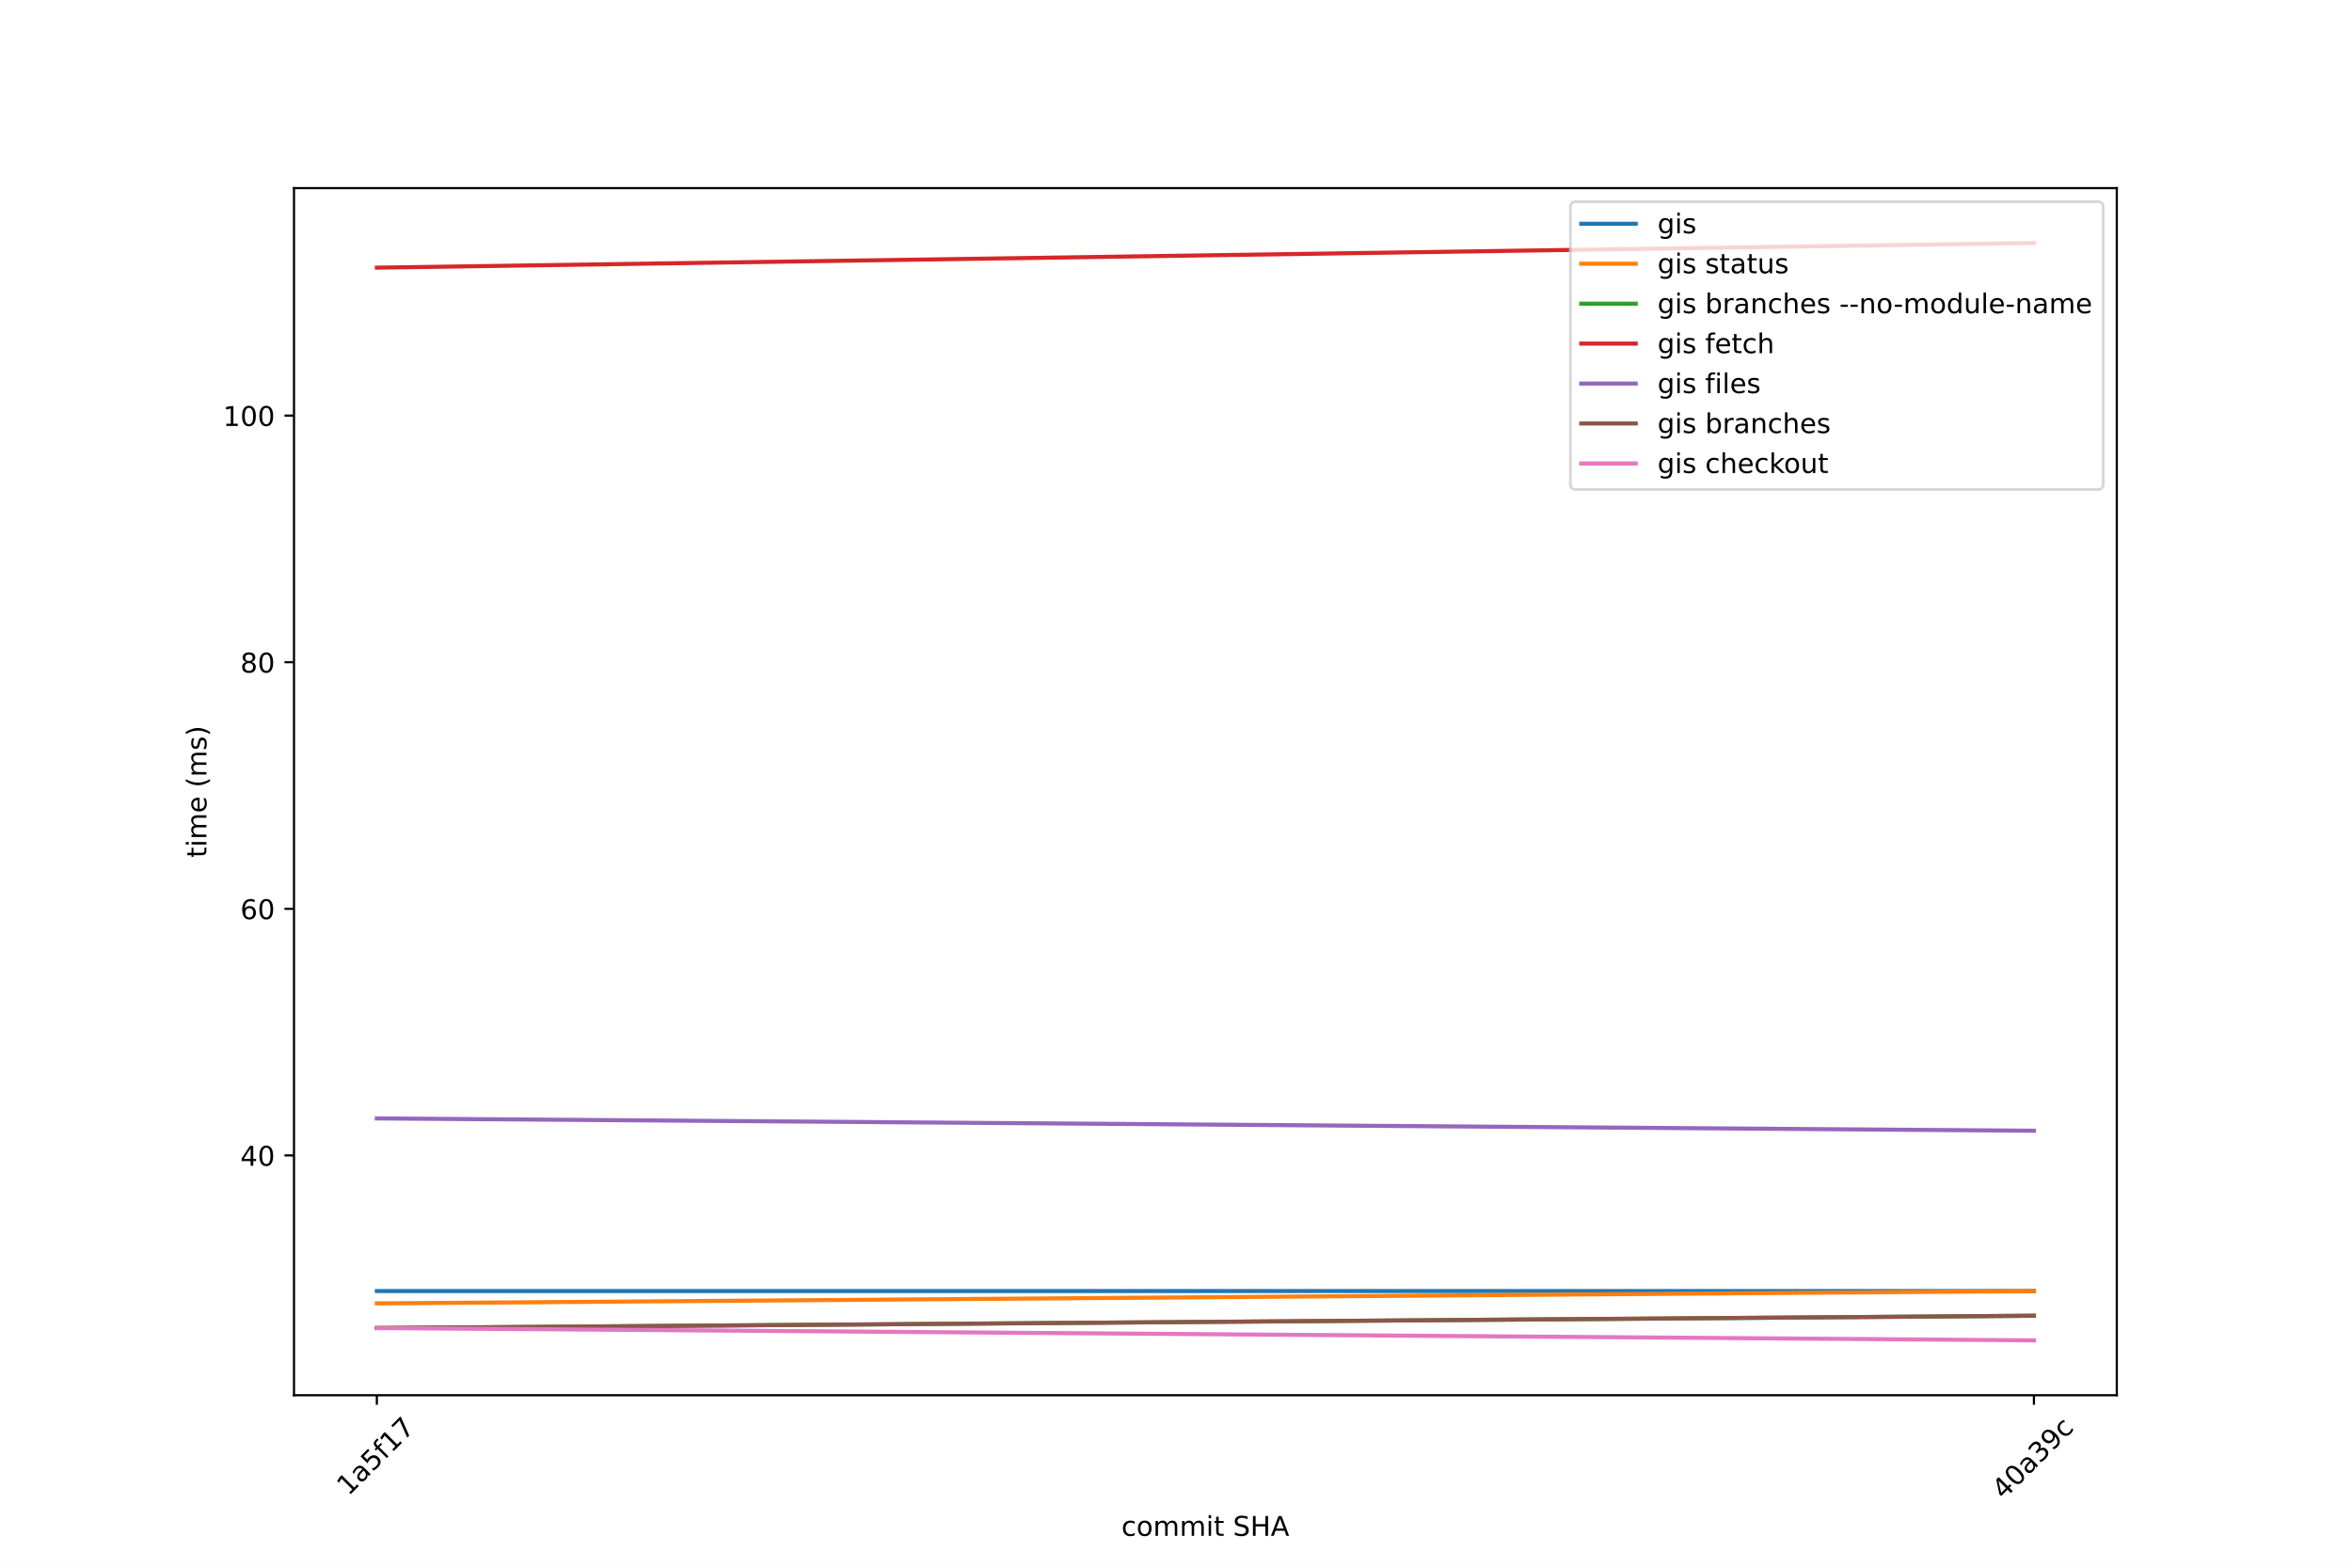
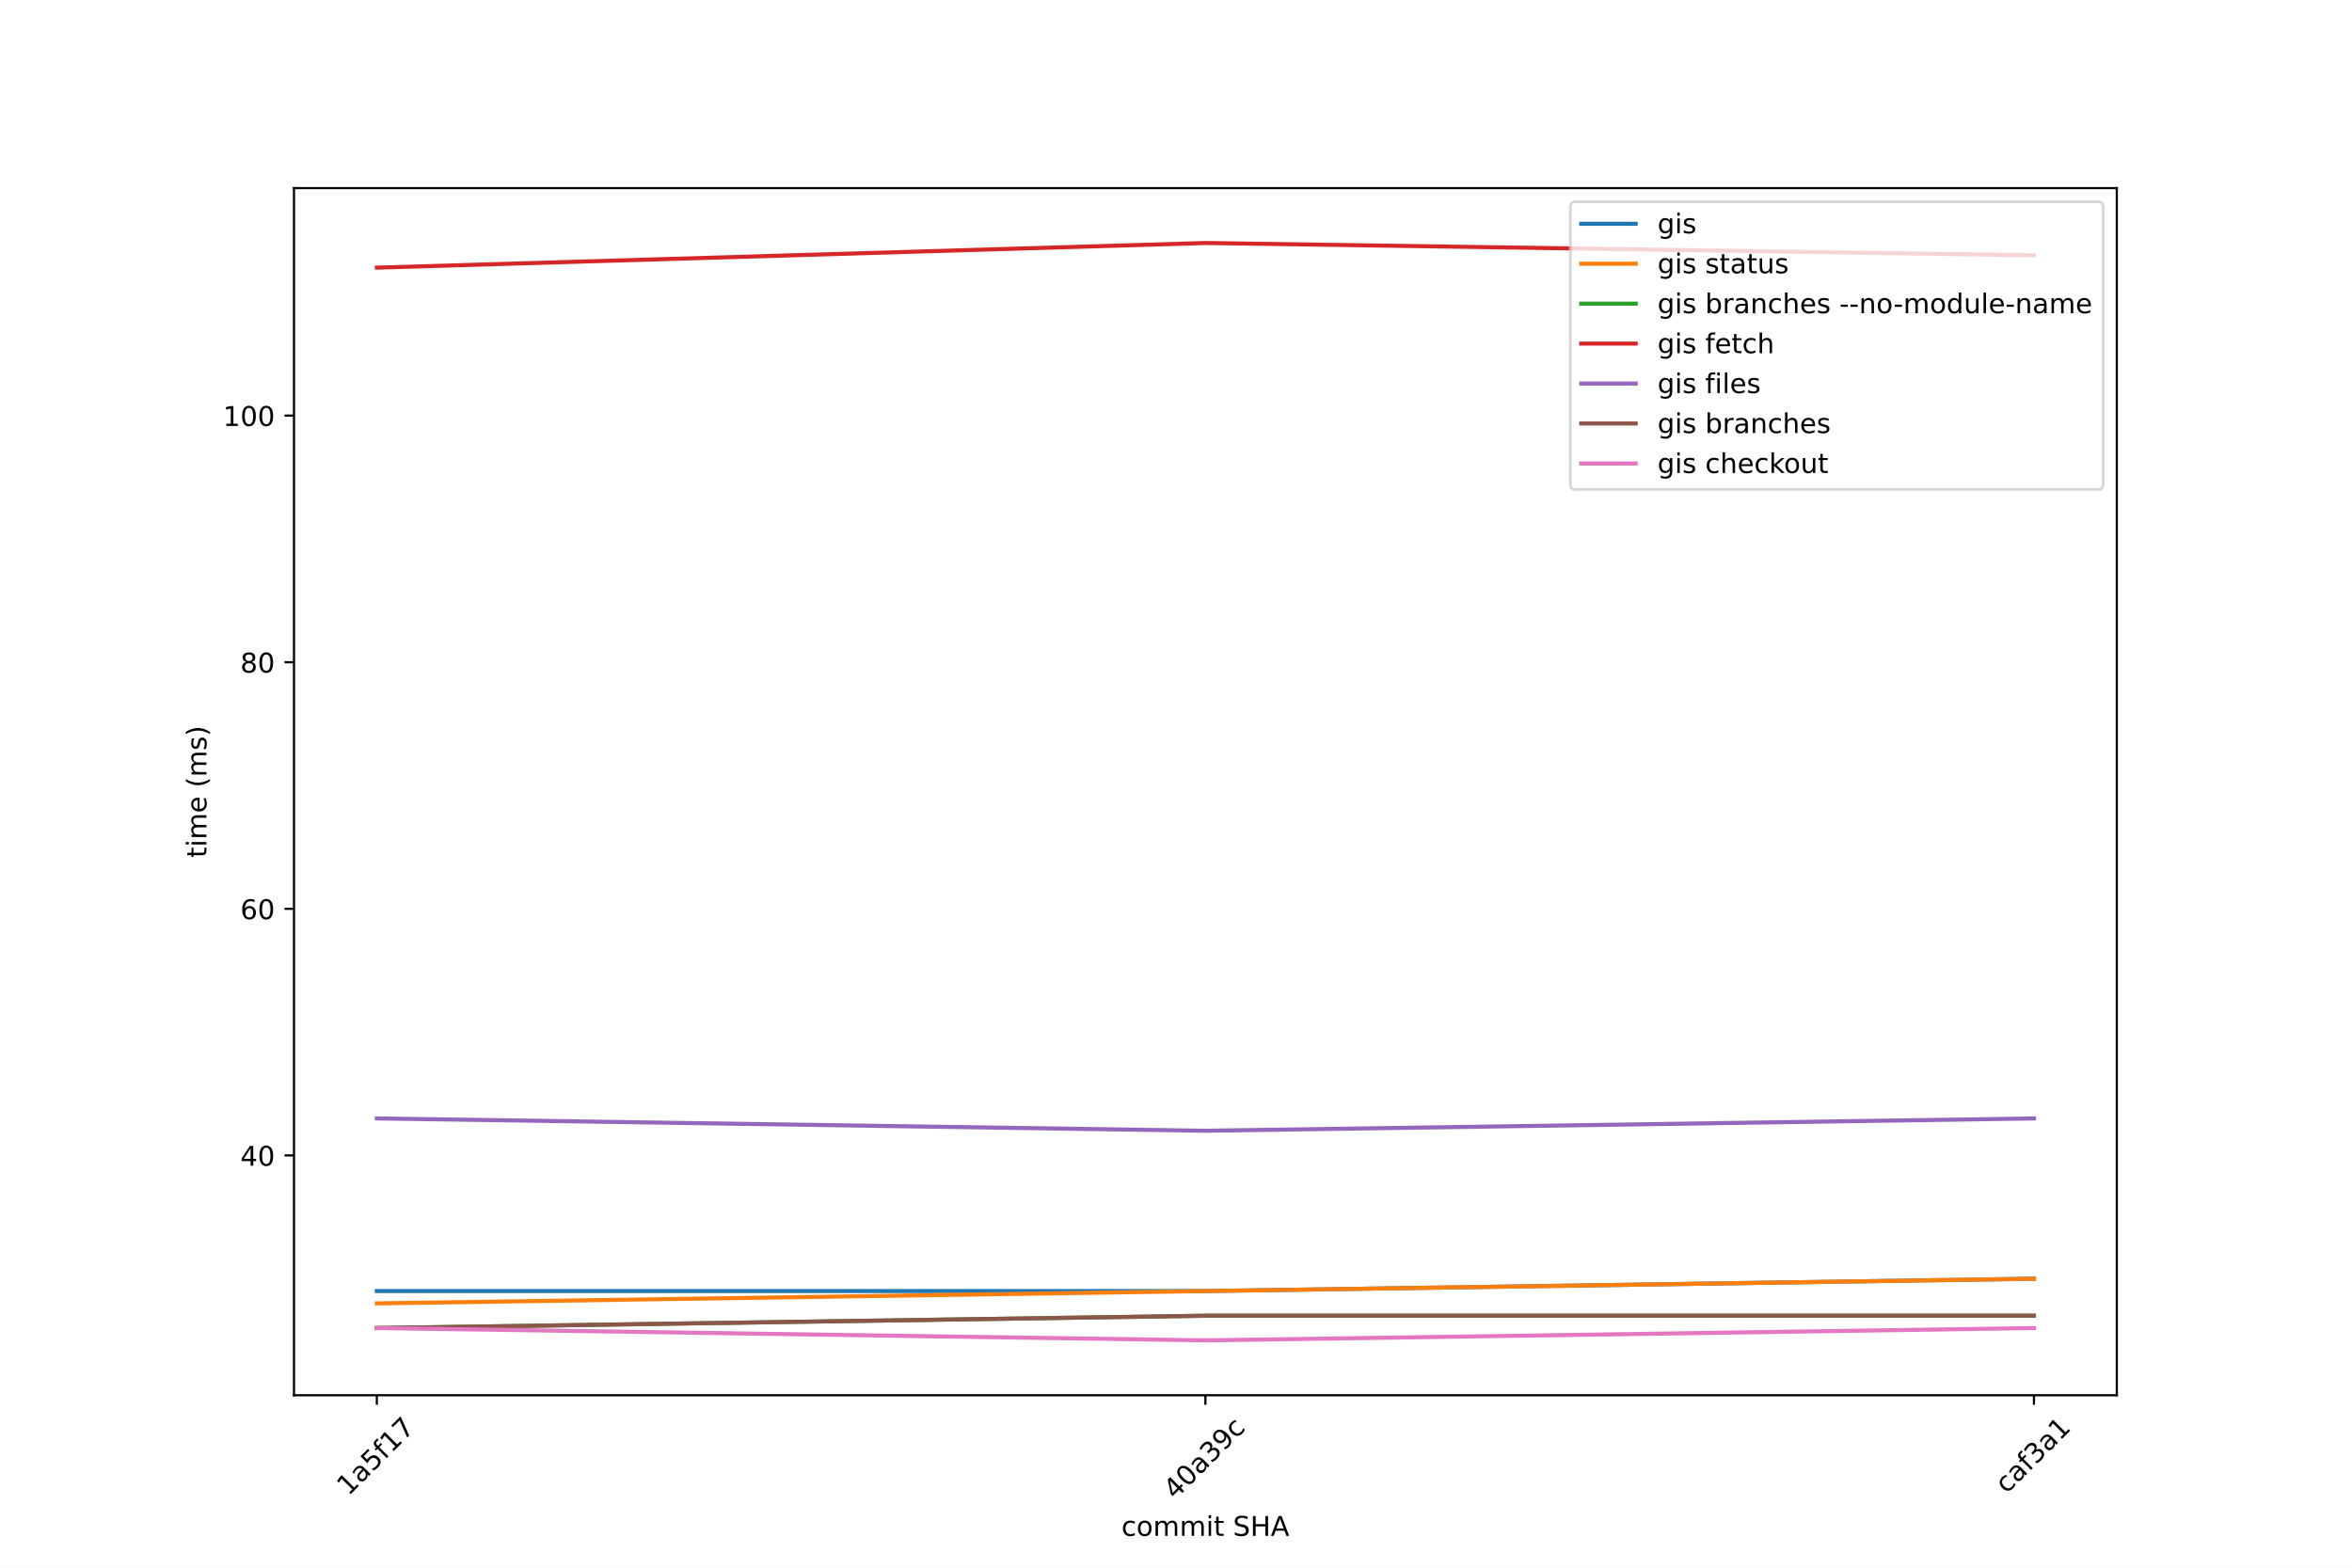
<svg xmlns="http://www.w3.org/2000/svg" xmlns:xlink="http://www.w3.org/1999/xlink" width="864pt" height="576pt" viewBox="0 0 864 576" version="1.1">
  <defs>
    <style type="text/css">*{stroke-linejoin: round; stroke-linecap: butt}</style>
  </defs>
  <g id="figure_1">
    <g id="patch_1">
      <path d="M 0 576  L 864 576  L 864 0  L 0 0  z " style="fill: #ffffff" />
    </g>
    <g id="axes_1">
      <g id="patch_2">
        <path d="M 108 512.64  L 777.6 512.64  L 777.6 69.12  L 108 69.12  z " style="fill: #ffffff" />
      </g>
      <g id="matplotlib.axis_1">
        <g id="xtick_1">
          <g id="line2d_1">
            <defs>
-               <path id="mce885eb137" d="M 0 0  L 0 3.5  " style="stroke: #000000; stroke-width: 0.8" />
-             </defs>
-             <g>
-               <use xlink:href="#mce885eb137" x="138.436" y="512.64" style="stroke: #000000; stroke-width: 0.8" />
+               <path id="m037850c80d" d="M 0 0  L 0 3.5  " style="stroke: #000000; stroke-width: 0.8" />
+             </defs>
+             <g>
+               <use xlink:href="#m037850c80d" x="138.436" y="512.64" style="stroke: #000000; stroke-width: 0.8" />
            </g>
          </g>
          <g id="text_1">
            <g transform="translate(127.9784 549.8312) rotate(-45) scale(0.1 -0.1)">
              <defs>
                <path id="DejaVuSans-31" d="M 794 531  L 1825 531  L 1825 4091  L 703 3866  L 703 4441  L 1819 4666  L 2450 4666  L 2450 531  L 3481 531  L 3481 0  L 794 0  L 794 531  z " transform="scale(0.015625)" />
                <path id="DejaVuSans-61" d="M 2194 1759  Q 1497 1759 1228 1600  Q 959 1441 959 1056  Q 959 750 1161 570  Q 1363 391 1709 391  Q 2188 391 2477 730  Q 2766 1069 2766 1631  L 2766 1759  L 2194 1759  z M 3341 1997  L 3341 0  L 2766 0  L 2766 531  Q 2569 213 2275 61  Q 1981 -91 1556 -91  Q 1019 -91 701 211  Q 384 513 384 1019  Q 384 1609 779 1909  Q 1175 2209 1959 2209  L 2766 2209  L 2766 2266  Q 2766 2663 2505 2880  Q 2244 3097 1772 3097  Q 1472 3097 1187 3025  Q 903 2953 641 2809  L 641 3341  Q 956 3463 1253 3523  Q 1550 3584 1831 3584  Q 2591 3584 2966 3190  Q 3341 2797 3341 1997  z " transform="scale(0.015625)" />
                <path id="DejaVuSans-35" d="M 691 4666  L 3169 4666  L 3169 4134  L 1269 4134  L 1269 2991  Q 1406 3038 1543 3061  Q 1681 3084 1819 3084  Q 2600 3084 3056 2656  Q 3513 2228 3513 1497  Q 3513 744 3044 326  Q 2575 -91 1722 -91  Q 1428 -91 1123 -41  Q 819 9 494 109  L 494 744  Q 775 591 1075 516  Q 1375 441 1709 441  Q 2250 441 2565 725  Q 2881 1009 2881 1497  Q 2881 1984 2565 2268  Q 2250 2553 1709 2553  Q 1456 2553 1204 2497  Q 953 2441 691 2322  L 691 4666  z " transform="scale(0.015625)" />
                <path id="DejaVuSans-66" d="M 2375 4863  L 2375 4384  L 1825 4384  Q 1516 4384 1395 4259  Q 1275 4134 1275 3809  L 1275 3500  L 2222 3500  L 2222 3053  L 1275 3053  L 1275 0  L 697 0  L 697 3053  L 147 3053  L 147 3500  L 697 3500  L 697 3744  Q 697 4328 969 4595  Q 1241 4863 1831 4863  L 2375 4863  z " transform="scale(0.015625)" />
                <path id="DejaVuSans-37" d="M 525 4666  L 3525 4666  L 3525 4397  L 1831 0  L 1172 0  L 2766 4134  L 525 4134  L 525 4666  z " transform="scale(0.015625)" />
              </defs>
              <use xlink:href="#DejaVuSans-31" />
              <use xlink:href="#DejaVuSans-61" x="63.623" />
              <use xlink:href="#DejaVuSans-35" x="124.902" />
              <use xlink:href="#DejaVuSans-66" x="188.525" />
              <use xlink:href="#DejaVuSans-31" x="223.73" />
              <use xlink:href="#DejaVuSans-37" x="287.354" />
            </g>
          </g>
        </g>
        <g id="xtick_2">
          <g id="line2d_2">
            <g>
-               <use xlink:href="#mce885eb137" x="747.164" y="512.64" style="stroke: #000000; stroke-width: 0.8" />
+               <use xlink:href="#m037850c80d" x="442.8" y="512.64" style="stroke: #000000; stroke-width: 0.8" />
            </g>
          </g>
          <g id="text_2">
-             <g transform="translate(736.0063 551.23) rotate(-45) scale(0.1 -0.1)">
+             <g transform="translate(431.6426 551.23) rotate(-45) scale(0.1 -0.1)">
              <defs>
                <path id="DejaVuSans-34" d="M 2419 4116  L 825 1625  L 2419 1625  L 2419 4116  z M 2253 4666  L 3047 4666  L 3047 1625  L 3713 1625  L 3713 1100  L 3047 1100  L 3047 0  L 2419 0  L 2419 1100  L 313 1100  L 313 1709  L 2253 4666  z " transform="scale(0.015625)" />
                <path id="DejaVuSans-30" d="M 2034 4250  Q 1547 4250 1301 3770  Q 1056 3291 1056 2328  Q 1056 1369 1301 889  Q 1547 409 2034 409  Q 2525 409 2770 889  Q 3016 1369 3016 2328  Q 3016 3291 2770 3770  Q 2525 4250 2034 4250  z M 2034 4750  Q 2819 4750 3233 4129  Q 3647 3509 3647 2328  Q 3647 1150 3233 529  Q 2819 -91 2034 -91  Q 1250 -91 836 529  Q 422 1150 422 2328  Q 422 3509 836 4129  Q 1250 4750 2034 4750  z " transform="scale(0.015625)" />
                <path id="DejaVuSans-33" d="M 2597 2516  Q 3050 2419 3304 2112  Q 3559 1806 3559 1356  Q 3559 666 3084 287  Q 2609 -91 1734 -91  Q 1441 -91 1130 -33  Q 819 25 488 141  L 488 750  Q 750 597 1062 519  Q 1375 441 1716 441  Q 2309 441 2620 675  Q 2931 909 2931 1356  Q 2931 1769 2642 2001  Q 2353 2234 1838 2234  L 1294 2234  L 1294 2753  L 1863 2753  Q 2328 2753 2575 2939  Q 2822 3125 2822 3475  Q 2822 3834 2567 4026  Q 2313 4219 1838 4219  Q 1578 4219 1281 4162  Q 984 4106 628 3988  L 628 4550  Q 988 4650 1302 4700  Q 1616 4750 1894 4750  Q 2613 4750 3031 4423  Q 3450 4097 3450 3541  Q 3450 3153 3228 2886  Q 3006 2619 2597 2516  z " transform="scale(0.015625)" />
                <path id="DejaVuSans-39" d="M 703 97  L 703 672  Q 941 559 1184 500  Q 1428 441 1663 441  Q 2288 441 2617 861  Q 2947 1281 2994 2138  Q 2813 1869 2534 1725  Q 2256 1581 1919 1581  Q 1219 1581 811 2004  Q 403 2428 403 3163  Q 403 3881 828 4315  Q 1253 4750 1959 4750  Q 2769 4750 3195 4129  Q 3622 3509 3622 2328  Q 3622 1225 3098 567  Q 2575 -91 1691 -91  Q 1453 -91 1209 -44  Q 966 3 703 97  z M 1959 2075  Q 2384 2075 2632 2365  Q 2881 2656 2881 3163  Q 2881 3666 2632 3958  Q 2384 4250 1959 4250  Q 1534 4250 1286 3958  Q 1038 3666 1038 3163  Q 1038 2656 1286 2365  Q 1534 2075 1959 2075  z " transform="scale(0.015625)" />
                <path id="DejaVuSans-63" d="M 3122 3366  L 3122 2828  Q 2878 2963 2633 3030  Q 2388 3097 2138 3097  Q 1578 3097 1268 2742  Q 959 2388 959 1747  Q 959 1106 1268 751  Q 1578 397 2138 397  Q 2388 397 2633 464  Q 2878 531 3122 666  L 3122 134  Q 2881 22 2623 -34  Q 2366 -91 2075 -91  Q 1284 -91 818 406  Q 353 903 353 1747  Q 353 2603 823 3093  Q 1294 3584 2113 3584  Q 2378 3584 2631 3529  Q 2884 3475 3122 3366  z " transform="scale(0.015625)" />
              </defs>
              <use xlink:href="#DejaVuSans-34" />
              <use xlink:href="#DejaVuSans-30" x="63.623" />
              <use xlink:href="#DejaVuSans-61" x="127.246" />
              <use xlink:href="#DejaVuSans-33" x="188.525" />
              <use xlink:href="#DejaVuSans-39" x="252.148" />
              <use xlink:href="#DejaVuSans-63" x="315.771" />
            </g>
          </g>
        </g>
-         <g id="text_3">
+         <g id="xtick_3">
+           <g id="line2d_3">
+             <g>
+               <use xlink:href="#m037850c80d" x="747.164" y="512.64" style="stroke: #000000; stroke-width: 0.8" />
+             </g>
+           </g>
+           <g id="text_3">
+             <g transform="translate(737.094 549.0545) rotate(-45) scale(0.1 -0.1)">
+               <use xlink:href="#DejaVuSans-63" />
+               <use xlink:href="#DejaVuSans-61" x="54.98" />
+               <use xlink:href="#DejaVuSans-66" x="116.26" />
+               <use xlink:href="#DejaVuSans-33" x="151.465" />
+               <use xlink:href="#DejaVuSans-61" x="215.088" />
+               <use xlink:href="#DejaVuSans-31" x="276.367" />
+             </g>
+           </g>
+         </g>
+         <g id="text_4">
          <g transform="translate(411.9578 564.299) scale(0.1 -0.1)">
            <defs>
              <path id="DejaVuSans-6f" d="M 1959 3097  Q 1497 3097 1228 2736  Q 959 2375 959 1747  Q 959 1119 1226 758  Q 1494 397 1959 397  Q 2419 397 2687 759  Q 2956 1122 2956 1747  Q 2956 2369 2687 2733  Q 2419 3097 1959 3097  z M 1959 3584  Q 2709 3584 3137 3096  Q 3566 2609 3566 1747  Q 3566 888 3137 398  Q 2709 -91 1959 -91  Q 1206 -91 779 398  Q 353 888 353 1747  Q 353 2609 779 3096  Q 1206 3584 1959 3584  z " transform="scale(0.015625)" />
              <path id="DejaVuSans-6d" d="M 3328 2828  Q 3544 3216 3844 3400  Q 4144 3584 4550 3584  Q 5097 3584 5394 3201  Q 5691 2819 5691 2113  L 5691 0  L 5113 0  L 5113 2094  Q 5113 2597 4934 2840  Q 4756 3084 4391 3084  Q 3944 3084 3684 2787  Q 3425 2491 3425 1978  L 3425 0  L 2847 0  L 2847 2094  Q 2847 2600 2669 2842  Q 2491 3084 2119 3084  Q 1678 3084 1418 2786  Q 1159 2488 1159 1978  L 1159 0  L 581 0  L 581 3500  L 1159 3500  L 1159 2956  Q 1356 3278 1631 3431  Q 1906 3584 2284 3584  Q 2666 3584 2933 3390  Q 3200 3197 3328 2828  z " transform="scale(0.015625)" />
              <path id="DejaVuSans-69" d="M 603 3500  L 1178 3500  L 1178 0  L 603 0  L 603 3500  z M 603 4863  L 1178 4863  L 1178 4134  L 603 4134  L 603 4863  z " transform="scale(0.015625)" />
              <path id="DejaVuSans-74" d="M 1172 4494  L 1172 3500  L 2356 3500  L 2356 3053  L 1172 3053  L 1172 1153  Q 1172 725 1289 603  Q 1406 481 1766 481  L 2356 481  L 2356 0  L 1766 0  Q 1100 0 847 248  Q 594 497 594 1153  L 594 3053  L 172 3053  L 172 3500  L 594 3500  L 594 4494  L 1172 4494  z " transform="scale(0.015625)" />
              <path id="DejaVuSans-20" transform="scale(0.015625)" />
              <path id="DejaVuSans-53" d="M 3425 4513  L 3425 3897  Q 3066 4069 2747 4153  Q 2428 4238 2131 4238  Q 1616 4238 1336 4038  Q 1056 3838 1056 3469  Q 1056 3159 1242 3001  Q 1428 2844 1947 2747  L 2328 2669  Q 3034 2534 3370 2195  Q 3706 1856 3706 1288  Q 3706 609 3251 259  Q 2797 -91 1919 -91  Q 1588 -91 1214 -16  Q 841 59 441 206  L 441 856  Q 825 641 1194 531  Q 1563 422 1919 422  Q 2459 422 2753 634  Q 3047 847 3047 1241  Q 3047 1584 2836 1778  Q 2625 1972 2144 2069  L 1759 2144  Q 1053 2284 737 2584  Q 422 2884 422 3419  Q 422 4038 858 4394  Q 1294 4750 2059 4750  Q 2388 4750 2728 4690  Q 3069 4631 3425 4513  z " transform="scale(0.015625)" />
              <path id="DejaVuSans-48" d="M 628 4666  L 1259 4666  L 1259 2753  L 3553 2753  L 3553 4666  L 4184 4666  L 4184 0  L 3553 0  L 3553 2222  L 1259 2222  L 1259 0  L 628 0  L 628 4666  z " transform="scale(0.015625)" />
              <path id="DejaVuSans-41" d="M 2188 4044  L 1331 1722  L 3047 1722  L 2188 4044  z M 1831 4666  L 2547 4666  L 4325 0  L 3669 0  L 3244 1197  L 1141 1197  L 716 0  L 50 0  L 1831 4666  z " transform="scale(0.015625)" />
            </defs>
            <use xlink:href="#DejaVuSans-63" />
            <use xlink:href="#DejaVuSans-6f" x="54.98" />
            <use xlink:href="#DejaVuSans-6d" x="116.162" />
            <use xlink:href="#DejaVuSans-6d" x="213.574" />
            <use xlink:href="#DejaVuSans-69" x="310.986" />
            <use xlink:href="#DejaVuSans-74" x="338.77" />
            <use xlink:href="#DejaVuSans-20" x="377.979" />
            <use xlink:href="#DejaVuSans-53" x="409.766" />
            <use xlink:href="#DejaVuSans-48" x="473.242" />
            <use xlink:href="#DejaVuSans-41" x="548.438" />
          </g>
        </g>
      </g>
      <g id="matplotlib.axis_2">
        <g id="ytick_1">
-           <g id="line2d_3">
-             <defs>
-               <path id="m4e872faef5" d="M 0 0  L -3.5 0  " style="stroke: #000000; stroke-width: 0.8" />
-             </defs>
-             <g>
-               <use xlink:href="#m4e872faef5" x="108" y="424.525" style="stroke: #000000; stroke-width: 0.8" />
-             </g>
-           </g>
-           <g id="text_4">
+           <g id="line2d_4">
+             <defs>
+               <path id="mf2daf12a87" d="M 0 0  L -3.5 0  " style="stroke: #000000; stroke-width: 0.8" />
+             </defs>
+             <g>
+               <use xlink:href="#mf2daf12a87" x="108" y="424.525" style="stroke: #000000; stroke-width: 0.8" />
+             </g>
+           </g>
+           <g id="text_5">
            <g transform="translate(88.275 428.3242) scale(0.1 -0.1)">
              <use xlink:href="#DejaVuSans-34" />
              <use xlink:href="#DejaVuSans-30" x="63.623" />
            </g>
          </g>
        </g>
        <g id="ytick_2">
-           <g id="line2d_4">
-             <g>
-               <use xlink:href="#m4e872faef5" x="108" y="333.918" style="stroke: #000000; stroke-width: 0.8" />
-             </g>
-           </g>
-           <g id="text_5">
+           <g id="line2d_5">
+             <g>
+               <use xlink:href="#mf2daf12a87" x="108" y="333.918" style="stroke: #000000; stroke-width: 0.8" />
+             </g>
+           </g>
+           <g id="text_6">
            <g transform="translate(88.275 337.7174) scale(0.1 -0.1)">
              <defs>
                <path id="DejaVuSans-36" d="M 2113 2584  Q 1688 2584 1439 2293  Q 1191 2003 1191 1497  Q 1191 994 1439 701  Q 1688 409 2113 409  Q 2538 409 2786 701  Q 3034 994 3034 1497  Q 3034 2003 2786 2293  Q 2538 2584 2113 2584  z M 3366 4563  L 3366 3988  Q 3128 4100 2886 4159  Q 2644 4219 2406 4219  Q 1781 4219 1451 3797  Q 1122 3375 1075 2522  Q 1259 2794 1537 2939  Q 1816 3084 2150 3084  Q 2853 3084 3261 2657  Q 3669 2231 3669 1497  Q 3669 778 3244 343  Q 2819 -91 2113 -91  Q 1303 -91 875 529  Q 447 1150 447 2328  Q 447 3434 972 4092  Q 1497 4750 2381 4750  Q 2619 4750 2861 4703  Q 3103 4656 3366 4563  z " transform="scale(0.015625)" />
              </defs>
              <use xlink:href="#DejaVuSans-36" />
              <use xlink:href="#DejaVuSans-30" x="63.623" />
            </g>
          </g>
        </g>
        <g id="ytick_3">
-           <g id="line2d_5">
-             <g>
-               <use xlink:href="#m4e872faef5" x="108" y="243.311" style="stroke: #000000; stroke-width: 0.8" />
-             </g>
-           </g>
-           <g id="text_6">
+           <g id="line2d_6">
+             <g>
+               <use xlink:href="#mf2daf12a87" x="108" y="243.311" style="stroke: #000000; stroke-width: 0.8" />
+             </g>
+           </g>
+           <g id="text_7">
            <g transform="translate(88.275 247.1107) scale(0.1 -0.1)">
              <defs>
                <path id="DejaVuSans-38" d="M 2034 2216  Q 1584 2216 1326 1975  Q 1069 1734 1069 1313  Q 1069 891 1326 650  Q 1584 409 2034 409  Q 2484 409 2743 651  Q 3003 894 3003 1313  Q 3003 1734 2745 1975  Q 2488 2216 2034 2216  z M 1403 2484  Q 997 2584 770 2862  Q 544 3141 544 3541  Q 544 4100 942 4425  Q 1341 4750 2034 4750  Q 2731 4750 3128 4425  Q 3525 4100 3525 3541  Q 3525 3141 3298 2862  Q 3072 2584 2669 2484  Q 3125 2378 3379 2068  Q 3634 1759 3634 1313  Q 3634 634 3220 271  Q 2806 -91 2034 -91  Q 1263 -91 848 271  Q 434 634 434 1313  Q 434 1759 690 2068  Q 947 2378 1403 2484  z M 1172 3481  Q 1172 3119 1398 2916  Q 1625 2713 2034 2713  Q 2441 2713 2670 2916  Q 2900 3119 2900 3481  Q 2900 3844 2670 4047  Q 2441 4250 2034 4250  Q 1625 4250 1398 4047  Q 1172 3844 1172 3481  z " transform="scale(0.015625)" />
              </defs>
              <use xlink:href="#DejaVuSans-38" />
              <use xlink:href="#DejaVuSans-30" x="63.623" />
            </g>
          </g>
        </g>
        <g id="ytick_4">
-           <g id="line2d_6">
-             <g>
-               <use xlink:href="#m4e872faef5" x="108" y="152.705" style="stroke: #000000; stroke-width: 0.8" />
-             </g>
-           </g>
-           <g id="text_7">
+           <g id="line2d_7">
+             <g>
+               <use xlink:href="#mf2daf12a87" x="108" y="152.705" style="stroke: #000000; stroke-width: 0.8" />
+             </g>
+           </g>
+           <g id="text_8">
            <g transform="translate(81.9125 156.5039) scale(0.1 -0.1)">
              <use xlink:href="#DejaVuSans-31" />
              <use xlink:href="#DejaVuSans-30" x="63.623" />
              <use xlink:href="#DejaVuSans-30" x="127.246" />
            </g>
          </g>
        </g>
-         <g id="text_8">
+         <g id="text_9">
          <g transform="translate(75.83281 315.1417) rotate(-90) scale(0.1 -0.1)">
            <defs>
              <path id="DejaVuSans-65" d="M 3597 1894  L 3597 1613  L 953 1613  Q 991 1019 1311 708  Q 1631 397 2203 397  Q 2534 397 2845 478  Q 3156 559 3463 722  L 3463 178  Q 3153 47 2828 -22  Q 2503 -91 2169 -91  Q 1331 -91 842 396  Q 353 884 353 1716  Q 353 2575 817 3079  Q 1281 3584 2069 3584  Q 2775 3584 3186 3129  Q 3597 2675 3597 1894  z M 3022 2063  Q 3016 2534 2758 2815  Q 2500 3097 2075 3097  Q 1594 3097 1305 2825  Q 1016 2553 972 2059  L 3022 2063  z " transform="scale(0.015625)" />
              <path id="DejaVuSans-28" d="M 1984 4856  Q 1566 4138 1362 3434  Q 1159 2731 1159 2009  Q 1159 1288 1364 580  Q 1569 -128 1984 -844  L 1484 -844  Q 1016 -109 783 600  Q 550 1309 550 2009  Q 550 2706 781 3412  Q 1013 4119 1484 4856  L 1984 4856  z " transform="scale(0.015625)" />
              <path id="DejaVuSans-73" d="M 2834 3397  L 2834 2853  Q 2591 2978 2328 3040  Q 2066 3103 1784 3103  Q 1356 3103 1142 2972  Q 928 2841 928 2578  Q 928 2378 1081 2264  Q 1234 2150 1697 2047  L 1894 2003  Q 2506 1872 2764 1633  Q 3022 1394 3022 966  Q 3022 478 2636 193  Q 2250 -91 1575 -91  Q 1294 -91 989 -36  Q 684 19 347 128  L 347 722  Q 666 556 975 473  Q 1284 391 1588 391  Q 1994 391 2212 530  Q 2431 669 2431 922  Q 2431 1156 2273 1281  Q 2116 1406 1581 1522  L 1381 1569  Q 847 1681 609 1914  Q 372 2147 372 2553  Q 372 3047 722 3315  Q 1072 3584 1716 3584  Q 2034 3584 2315 3537  Q 2597 3491 2834 3397  z " transform="scale(0.015625)" />
              <path id="DejaVuSans-29" d="M 513 4856  L 1013 4856  Q 1481 4119 1714 3412  Q 1947 2706 1947 2009  Q 1947 1309 1714 600  Q 1481 -109 1013 -844  L 513 -844  Q 928 -128 1133 580  Q 1338 1288 1338 2009  Q 1338 2731 1133 3434  Q 928 4138 513 4856  z " transform="scale(0.015625)" />
            </defs>
            <use xlink:href="#DejaVuSans-74" />
            <use xlink:href="#DejaVuSans-69" x="39.209" />
            <use xlink:href="#DejaVuSans-6d" x="66.992" />
            <use xlink:href="#DejaVuSans-65" x="164.404" />
            <use xlink:href="#DejaVuSans-20" x="225.928" />
            <use xlink:href="#DejaVuSans-28" x="257.715" />
            <use xlink:href="#DejaVuSans-6d" x="296.729" />
            <use xlink:href="#DejaVuSans-73" x="394.141" />
            <use xlink:href="#DejaVuSans-29" x="446.24" />
          </g>
        </g>
      </g>
-       <g id="line2d_7">
-         <path d="M 138.436 474.359  L 747.164 474.359  " clip-path="url(#p147058c289)" style="fill: none; stroke: #1f77b4; stroke-width: 1.5; stroke-linecap: square" />
-       </g>
      <g id="line2d_8">
-         <path d="M 138.436 478.889  L 747.164 474.359  " clip-path="url(#p147058c289)" style="fill: none; stroke: #ff7f0e; stroke-width: 1.5; stroke-linecap: square" />
+         <path d="M 138.436 474.359  L 442.8 474.359  L 747.164 469.828  " clip-path="url(#pb33e82e41b)" style="fill: none; stroke: #1f77b4; stroke-width: 1.5; stroke-linecap: square" />
      </g>
      <g id="line2d_9">
-         <path d="M 138.436 487.95  L 747.164 483.419  " clip-path="url(#p147058c289)" style="fill: none; stroke: #2ca02c; stroke-width: 1.5; stroke-linecap: square" />
+         <path d="M 138.436 478.889  L 442.8 474.359  L 747.164 469.828  " clip-path="url(#pb33e82e41b)" style="fill: none; stroke: #ff7f0e; stroke-width: 1.5; stroke-linecap: square" />
      </g>
      <g id="line2d_10">
-         <path d="M 138.436 98.341  L 747.164 89.28  " clip-path="url(#p147058c289)" style="fill: none; stroke: #d62728; stroke-width: 1.5; stroke-linecap: square" />
+         <path d="M 138.436 487.95  L 442.8 483.419  L 747.164 483.419  " clip-path="url(#pb33e82e41b)" style="fill: none; stroke: #2ca02c; stroke-width: 1.5; stroke-linecap: square" />
      </g>
      <g id="line2d_11">
-         <path d="M 138.436 410.934  L 747.164 415.464  " clip-path="url(#p147058c289)" style="fill: none; stroke: #9467bd; stroke-width: 1.5; stroke-linecap: square" />
+         <path d="M 138.436 98.341  L 442.8 89.28  L 747.164 93.81  " clip-path="url(#pb33e82e41b)" style="fill: none; stroke: #d62728; stroke-width: 1.5; stroke-linecap: square" />
      </g>
      <g id="line2d_12">
-         <path d="M 138.436 487.95  L 747.164 483.419  " clip-path="url(#p147058c289)" style="fill: none; stroke: #8c564b; stroke-width: 1.5; stroke-linecap: square" />
+         <path d="M 138.436 410.934  L 442.8 415.464  L 747.164 410.934  " clip-path="url(#pb33e82e41b)" style="fill: none; stroke: #9467bd; stroke-width: 1.5; stroke-linecap: square" />
      </g>
      <g id="line2d_13">
-         <path d="M 138.436 487.95  L 747.164 492.48  " clip-path="url(#p147058c289)" style="fill: none; stroke: #e377c2; stroke-width: 1.5; stroke-linecap: square" />
+         <path d="M 138.436 487.95  L 442.8 483.419  L 747.164 483.419  " clip-path="url(#pb33e82e41b)" style="fill: none; stroke: #8c564b; stroke-width: 1.5; stroke-linecap: square" />
+       </g>
+       <g id="line2d_14">
+         <path d="M 138.436 487.95  L 442.8 492.48  L 747.164 487.95  " clip-path="url(#pb33e82e41b)" style="fill: none; stroke: #e377c2; stroke-width: 1.5; stroke-linecap: square" />
      </g>
      <g id="patch_3">
        <path d="M 108 512.64  L 108 69.12  " style="fill: none; stroke: #000000; stroke-width: 0.8; stroke-linejoin: miter; stroke-linecap: square" />
      </g>
      <g id="patch_4">
        <path d="M 777.6 512.64  L 777.6 69.12  " style="fill: none; stroke: #000000; stroke-width: 0.8; stroke-linejoin: miter; stroke-linecap: square" />
      </g>
      <g id="patch_5">
        <path d="M 108 512.64  L 777.6 512.64  " style="fill: none; stroke: #000000; stroke-width: 0.8; stroke-linejoin: miter; stroke-linecap: square" />
      </g>
      <g id="patch_6">
        <path d="M 108 69.12  L 777.6 69.12  " style="fill: none; stroke: #000000; stroke-width: 0.8; stroke-linejoin: miter; stroke-linecap: square" />
      </g>
      <g id="legend_1">
        <g id="patch_7">
          <path d="M 578.873 179.867  L 770.6 179.867  Q 772.6 179.867 772.6 177.867  L 772.6 76.12  Q 772.6 74.12 770.6 74.12  L 578.873 74.12  Q 576.873 74.12 576.873 76.12  L 576.873 177.867  Q 576.873 179.867 578.873 179.867  z " style="fill: #ffffff; opacity: 0.8; stroke: #cccccc; stroke-linejoin: miter" />
        </g>
-         <g id="line2d_14">
+         <g id="line2d_15">
          <path d="M 580.873 82.218  L 590.873 82.218  L 600.873 82.218  " style="fill: none; stroke: #1f77b4; stroke-width: 1.5; stroke-linecap: square" />
        </g>
-         <g id="text_9">
+         <g id="text_10">
          <g transform="translate(608.8734 85.71844) scale(0.1 -0.1)">
            <defs>
              <path id="DejaVuSans-67" d="M 2906 1791  Q 2906 2416 2648 2759  Q 2391 3103 1925 3103  Q 1463 3103 1205 2759  Q 947 2416 947 1791  Q 947 1169 1205 825  Q 1463 481 1925 481  Q 2391 481 2648 825  Q 2906 1169 2906 1791  z M 3481 434  Q 3481 -459 3084 -895  Q 2688 -1331 1869 -1331  Q 1566 -1331 1297 -1286  Q 1028 -1241 775 -1147  L 775 -588  Q 1028 -725 1275 -790  Q 1522 -856 1778 -856  Q 2344 -856 2625 -561  Q 2906 -266 2906 331  L 2906 616  Q 2728 306 2450 153  Q 2172 0 1784 0  Q 1141 0 747 490  Q 353 981 353 1791  Q 353 2603 747 3093  Q 1141 3584 1784 3584  Q 2172 3584 2450 3431  Q 2728 3278 2906 2969  L 2906 3500  L 3481 3500  L 3481 434  z " transform="scale(0.015625)" />
            </defs>
            <use xlink:href="#DejaVuSans-67" />
            <use xlink:href="#DejaVuSans-69" x="63.477" />
            <use xlink:href="#DejaVuSans-73" x="91.26" />
          </g>
        </g>
-         <g id="line2d_15">
+         <g id="line2d_16">
          <path d="M 580.873 96.897  L 590.873 96.897  L 600.873 96.897  " style="fill: none; stroke: #ff7f0e; stroke-width: 1.5; stroke-linecap: square" />
        </g>
-         <g id="text_10">
+         <g id="text_11">
          <g transform="translate(608.8734 100.3966) scale(0.1 -0.1)">
            <defs>
              <path id="DejaVuSans-75" d="M 544 1381  L 544 3500  L 1119 3500  L 1119 1403  Q 1119 906 1312 657  Q 1506 409 1894 409  Q 2359 409 2629 706  Q 2900 1003 2900 1516  L 2900 3500  L 3475 3500  L 3475 0  L 2900 0  L 2900 538  Q 2691 219 2414 64  Q 2138 -91 1772 -91  Q 1169 -91 856 284  Q 544 659 544 1381  z M 1991 3584  L 1991 3584  z " transform="scale(0.015625)" />
            </defs>
            <use xlink:href="#DejaVuSans-67" />
            <use xlink:href="#DejaVuSans-69" x="63.477" />
            <use xlink:href="#DejaVuSans-73" x="91.26" />
            <use xlink:href="#DejaVuSans-20" x="143.359" />
            <use xlink:href="#DejaVuSans-73" x="175.146" />
            <use xlink:href="#DejaVuSans-74" x="227.246" />
            <use xlink:href="#DejaVuSans-61" x="266.455" />
            <use xlink:href="#DejaVuSans-74" x="327.734" />
            <use xlink:href="#DejaVuSans-75" x="366.943" />
            <use xlink:href="#DejaVuSans-73" x="430.322" />
          </g>
        </g>
-         <g id="line2d_16">
+         <g id="line2d_17">
          <path d="M 580.873 111.575  L 590.873 111.575  L 600.873 111.575  " style="fill: none; stroke: #2ca02c; stroke-width: 1.5; stroke-linecap: square" />
        </g>
-         <g id="text_11">
+         <g id="text_12">
          <g transform="translate(608.8734 115.0747) scale(0.1 -0.1)">
            <defs>
              <path id="DejaVuSans-62" d="M 3116 1747  Q 3116 2381 2855 2742  Q 2594 3103 2138 3103  Q 1681 3103 1420 2742  Q 1159 2381 1159 1747  Q 1159 1113 1420 752  Q 1681 391 2138 391  Q 2594 391 2855 752  Q 3116 1113 3116 1747  z M 1159 2969  Q 1341 3281 1617 3432  Q 1894 3584 2278 3584  Q 2916 3584 3314 3078  Q 3713 2572 3713 1747  Q 3713 922 3314 415  Q 2916 -91 2278 -91  Q 1894 -91 1617 61  Q 1341 213 1159 525  L 1159 0  L 581 0  L 581 4863  L 1159 4863  L 1159 2969  z " transform="scale(0.015625)" />
              <path id="DejaVuSans-72" d="M 2631 2963  Q 2534 3019 2420 3045  Q 2306 3072 2169 3072  Q 1681 3072 1420 2755  Q 1159 2438 1159 1844  L 1159 0  L 581 0  L 581 3500  L 1159 3500  L 1159 2956  Q 1341 3275 1631 3429  Q 1922 3584 2338 3584  Q 2397 3584 2469 3576  Q 2541 3569 2628 3553  L 2631 2963  z " transform="scale(0.015625)" />
              <path id="DejaVuSans-6e" d="M 3513 2113  L 3513 0  L 2938 0  L 2938 2094  Q 2938 2591 2744 2837  Q 2550 3084 2163 3084  Q 1697 3084 1428 2787  Q 1159 2491 1159 1978  L 1159 0  L 581 0  L 581 3500  L 1159 3500  L 1159 2956  Q 1366 3272 1645 3428  Q 1925 3584 2291 3584  Q 2894 3584 3203 3211  Q 3513 2838 3513 2113  z " transform="scale(0.015625)" />
              <path id="DejaVuSans-68" d="M 3513 2113  L 3513 0  L 2938 0  L 2938 2094  Q 2938 2591 2744 2837  Q 2550 3084 2163 3084  Q 1697 3084 1428 2787  Q 1159 2491 1159 1978  L 1159 0  L 581 0  L 581 4863  L 1159 4863  L 1159 2956  Q 1366 3272 1645 3428  Q 1925 3584 2291 3584  Q 2894 3584 3203 3211  Q 3513 2838 3513 2113  z " transform="scale(0.015625)" />
              <path id="DejaVuSans-2d" d="M 313 2009  L 1997 2009  L 1997 1497  L 313 1497  L 313 2009  z " transform="scale(0.015625)" />
              <path id="DejaVuSans-64" d="M 2906 2969  L 2906 4863  L 3481 4863  L 3481 0  L 2906 0  L 2906 525  Q 2725 213 2448 61  Q 2172 -91 1784 -91  Q 1150 -91 751 415  Q 353 922 353 1747  Q 353 2572 751 3078  Q 1150 3584 1784 3584  Q 2172 3584 2448 3432  Q 2725 3281 2906 2969  z M 947 1747  Q 947 1113 1208 752  Q 1469 391 1925 391  Q 2381 391 2643 752  Q 2906 1113 2906 1747  Q 2906 2381 2643 2742  Q 2381 3103 1925 3103  Q 1469 3103 1208 2742  Q 947 2381 947 1747  z " transform="scale(0.015625)" />
              <path id="DejaVuSans-6c" d="M 603 4863  L 1178 4863  L 1178 0  L 603 0  L 603 4863  z " transform="scale(0.015625)" />
            </defs>
            <use xlink:href="#DejaVuSans-67" />
            <use xlink:href="#DejaVuSans-69" x="63.477" />
            <use xlink:href="#DejaVuSans-73" x="91.26" />
            <use xlink:href="#DejaVuSans-20" x="143.359" />
            <use xlink:href="#DejaVuSans-62" x="175.146" />
            <use xlink:href="#DejaVuSans-72" x="238.623" />
            <use xlink:href="#DejaVuSans-61" x="279.736" />
            <use xlink:href="#DejaVuSans-6e" x="341.016" />
            <use xlink:href="#DejaVuSans-63" x="404.395" />
            <use xlink:href="#DejaVuSans-68" x="459.375" />
            <use xlink:href="#DejaVuSans-65" x="522.754" />
            <use xlink:href="#DejaVuSans-73" x="584.277" />
            <use xlink:href="#DejaVuSans-20" x="636.377" />
            <use xlink:href="#DejaVuSans-2d" x="668.164" />
            <use xlink:href="#DejaVuSans-2d" x="704.248" />
            <use xlink:href="#DejaVuSans-6e" x="740.332" />
            <use xlink:href="#DejaVuSans-6f" x="803.711" />
            <use xlink:href="#DejaVuSans-2d" x="866.768" />
            <use xlink:href="#DejaVuSans-6d" x="902.852" />
            <use xlink:href="#DejaVuSans-6f" x="1000.264" />
            <use xlink:href="#DejaVuSans-64" x="1061.445" />
            <use xlink:href="#DejaVuSans-75" x="1124.922" />
            <use xlink:href="#DejaVuSans-6c" x="1188.301" />
            <use xlink:href="#DejaVuSans-65" x="1216.084" />
            <use xlink:href="#DejaVuSans-2d" x="1277.607" />
            <use xlink:href="#DejaVuSans-6e" x="1313.691" />
            <use xlink:href="#DejaVuSans-61" x="1377.07" />
            <use xlink:href="#DejaVuSans-6d" x="1438.35" />
            <use xlink:href="#DejaVuSans-65" x="1535.762" />
          </g>
        </g>
-         <g id="line2d_17">
+         <g id="line2d_18">
          <path d="M 580.873 126.253  L 590.873 126.253  L 600.873 126.253  " style="fill: none; stroke: #d62728; stroke-width: 1.5; stroke-linecap: square" />
        </g>
-         <g id="text_12">
+         <g id="text_13">
          <g transform="translate(608.8734 129.7528) scale(0.1 -0.1)">
            <use xlink:href="#DejaVuSans-67" />
            <use xlink:href="#DejaVuSans-69" x="63.477" />
            <use xlink:href="#DejaVuSans-73" x="91.26" />
            <use xlink:href="#DejaVuSans-20" x="143.359" />
            <use xlink:href="#DejaVuSans-66" x="175.146" />
            <use xlink:href="#DejaVuSans-65" x="210.352" />
            <use xlink:href="#DejaVuSans-74" x="271.875" />
            <use xlink:href="#DejaVuSans-63" x="311.084" />
            <use xlink:href="#DejaVuSans-68" x="366.064" />
          </g>
        </g>
-         <g id="line2d_18">
+         <g id="line2d_19">
          <path d="M 580.873 140.931  L 590.873 140.931  L 600.873 140.931  " style="fill: none; stroke: #9467bd; stroke-width: 1.5; stroke-linecap: square" />
        </g>
-         <g id="text_13">
+         <g id="text_14">
          <g transform="translate(608.8734 144.4309) scale(0.1 -0.1)">
            <use xlink:href="#DejaVuSans-67" />
            <use xlink:href="#DejaVuSans-69" x="63.477" />
            <use xlink:href="#DejaVuSans-73" x="91.26" />
            <use xlink:href="#DejaVuSans-20" x="143.359" />
            <use xlink:href="#DejaVuSans-66" x="175.146" />
            <use xlink:href="#DejaVuSans-69" x="210.352" />
            <use xlink:href="#DejaVuSans-6c" x="238.135" />
            <use xlink:href="#DejaVuSans-65" x="265.918" />
            <use xlink:href="#DejaVuSans-73" x="327.441" />
          </g>
        </g>
-         <g id="line2d_19">
+         <g id="line2d_20">
          <path d="M 580.873 155.609  L 590.873 155.609  L 600.873 155.609  " style="fill: none; stroke: #8c564b; stroke-width: 1.5; stroke-linecap: square" />
        </g>
-         <g id="text_14">
+         <g id="text_15">
          <g transform="translate(608.8734 159.1091) scale(0.1 -0.1)">
            <use xlink:href="#DejaVuSans-67" />
            <use xlink:href="#DejaVuSans-69" x="63.477" />
            <use xlink:href="#DejaVuSans-73" x="91.26" />
            <use xlink:href="#DejaVuSans-20" x="143.359" />
            <use xlink:href="#DejaVuSans-62" x="175.146" />
            <use xlink:href="#DejaVuSans-72" x="238.623" />
            <use xlink:href="#DejaVuSans-61" x="279.736" />
            <use xlink:href="#DejaVuSans-6e" x="341.016" />
            <use xlink:href="#DejaVuSans-63" x="404.395" />
            <use xlink:href="#DejaVuSans-68" x="459.375" />
            <use xlink:href="#DejaVuSans-65" x="522.754" />
            <use xlink:href="#DejaVuSans-73" x="584.277" />
          </g>
        </g>
-         <g id="line2d_20">
+         <g id="line2d_21">
          <path d="M 580.873 170.287  L 590.873 170.287  L 600.873 170.287  " style="fill: none; stroke: #e377c2; stroke-width: 1.5; stroke-linecap: square" />
        </g>
-         <g id="text_15">
+         <g id="text_16">
          <g transform="translate(608.8734 173.7872) scale(0.1 -0.1)">
            <defs>
              <path id="DejaVuSans-6b" d="M 581 4863  L 1159 4863  L 1159 1991  L 2875 3500  L 3609 3500  L 1753 1863  L 3688 0  L 2938 0  L 1159 1709  L 1159 0  L 581 0  L 581 4863  z " transform="scale(0.015625)" />
            </defs>
            <use xlink:href="#DejaVuSans-67" />
            <use xlink:href="#DejaVuSans-69" x="63.477" />
            <use xlink:href="#DejaVuSans-73" x="91.26" />
            <use xlink:href="#DejaVuSans-20" x="143.359" />
            <use xlink:href="#DejaVuSans-63" x="175.146" />
            <use xlink:href="#DejaVuSans-68" x="230.127" />
            <use xlink:href="#DejaVuSans-65" x="293.506" />
            <use xlink:href="#DejaVuSans-63" x="355.029" />
            <use xlink:href="#DejaVuSans-6b" x="410.01" />
            <use xlink:href="#DejaVuSans-6f" x="464.295" />
            <use xlink:href="#DejaVuSans-75" x="525.477" />
            <use xlink:href="#DejaVuSans-74" x="588.855" />
          </g>
        </g>
      </g>
    </g>
  </g>
  <defs>
-     <clipPath id="p147058c289">
+     <clipPath id="pb33e82e41b">
      <rect x="108" y="69.12" width="669.6" height="443.52" />
    </clipPath>
  </defs>
</svg>
